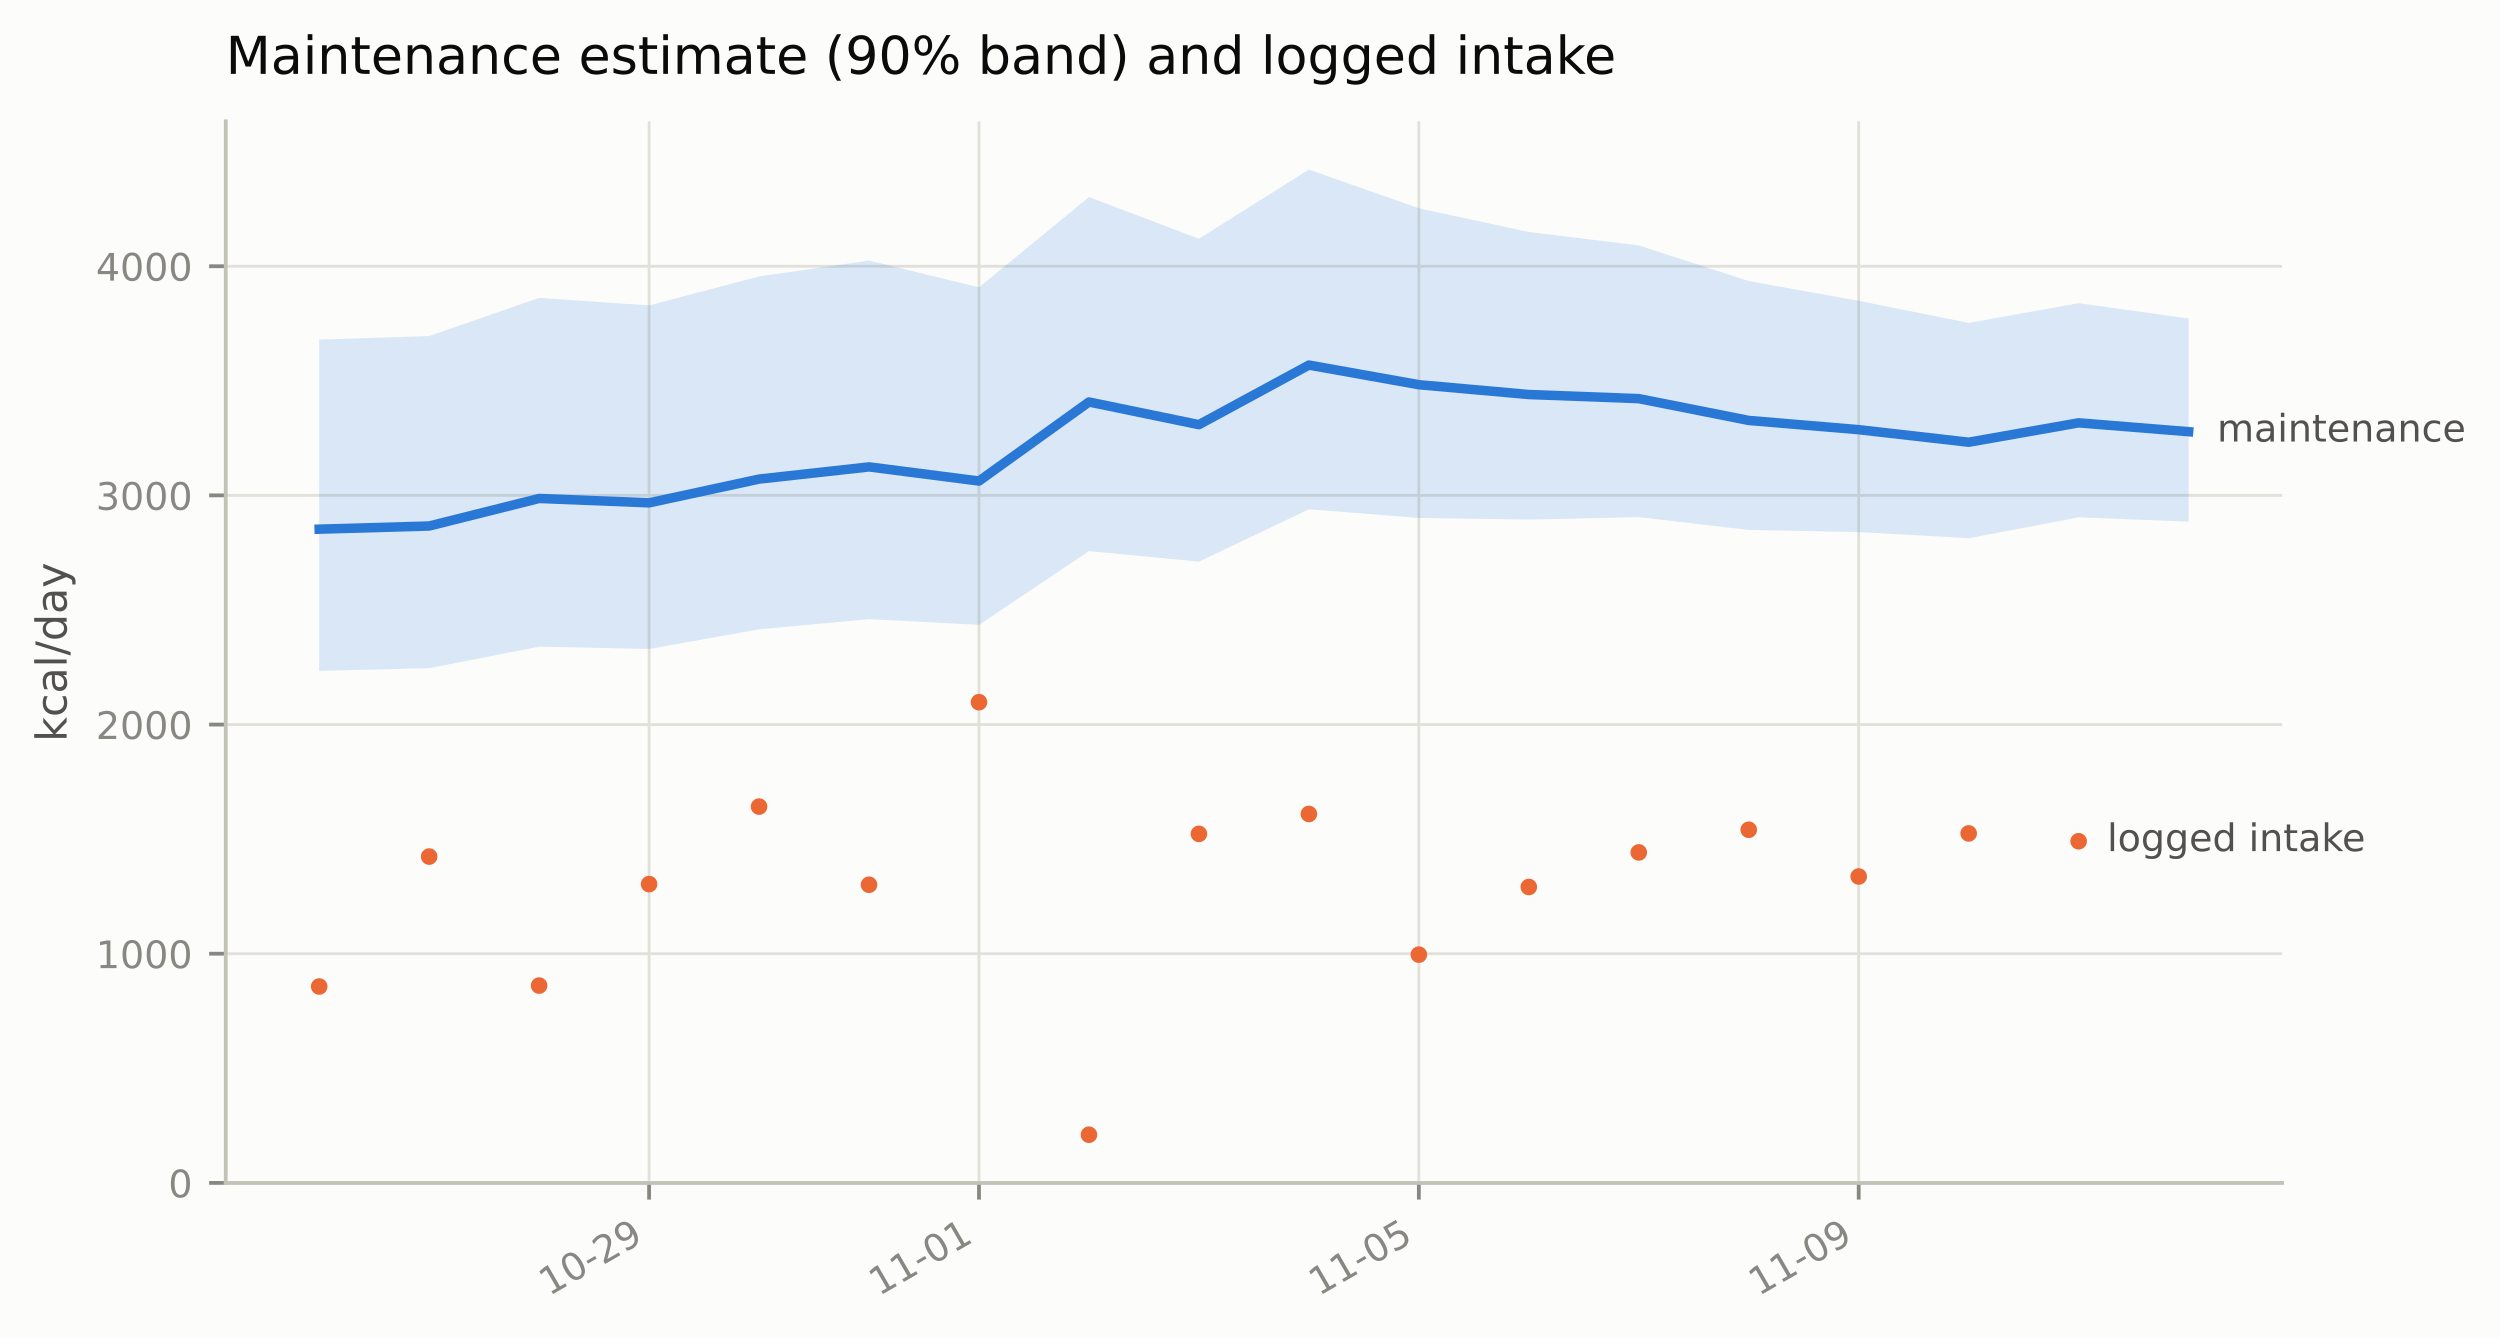
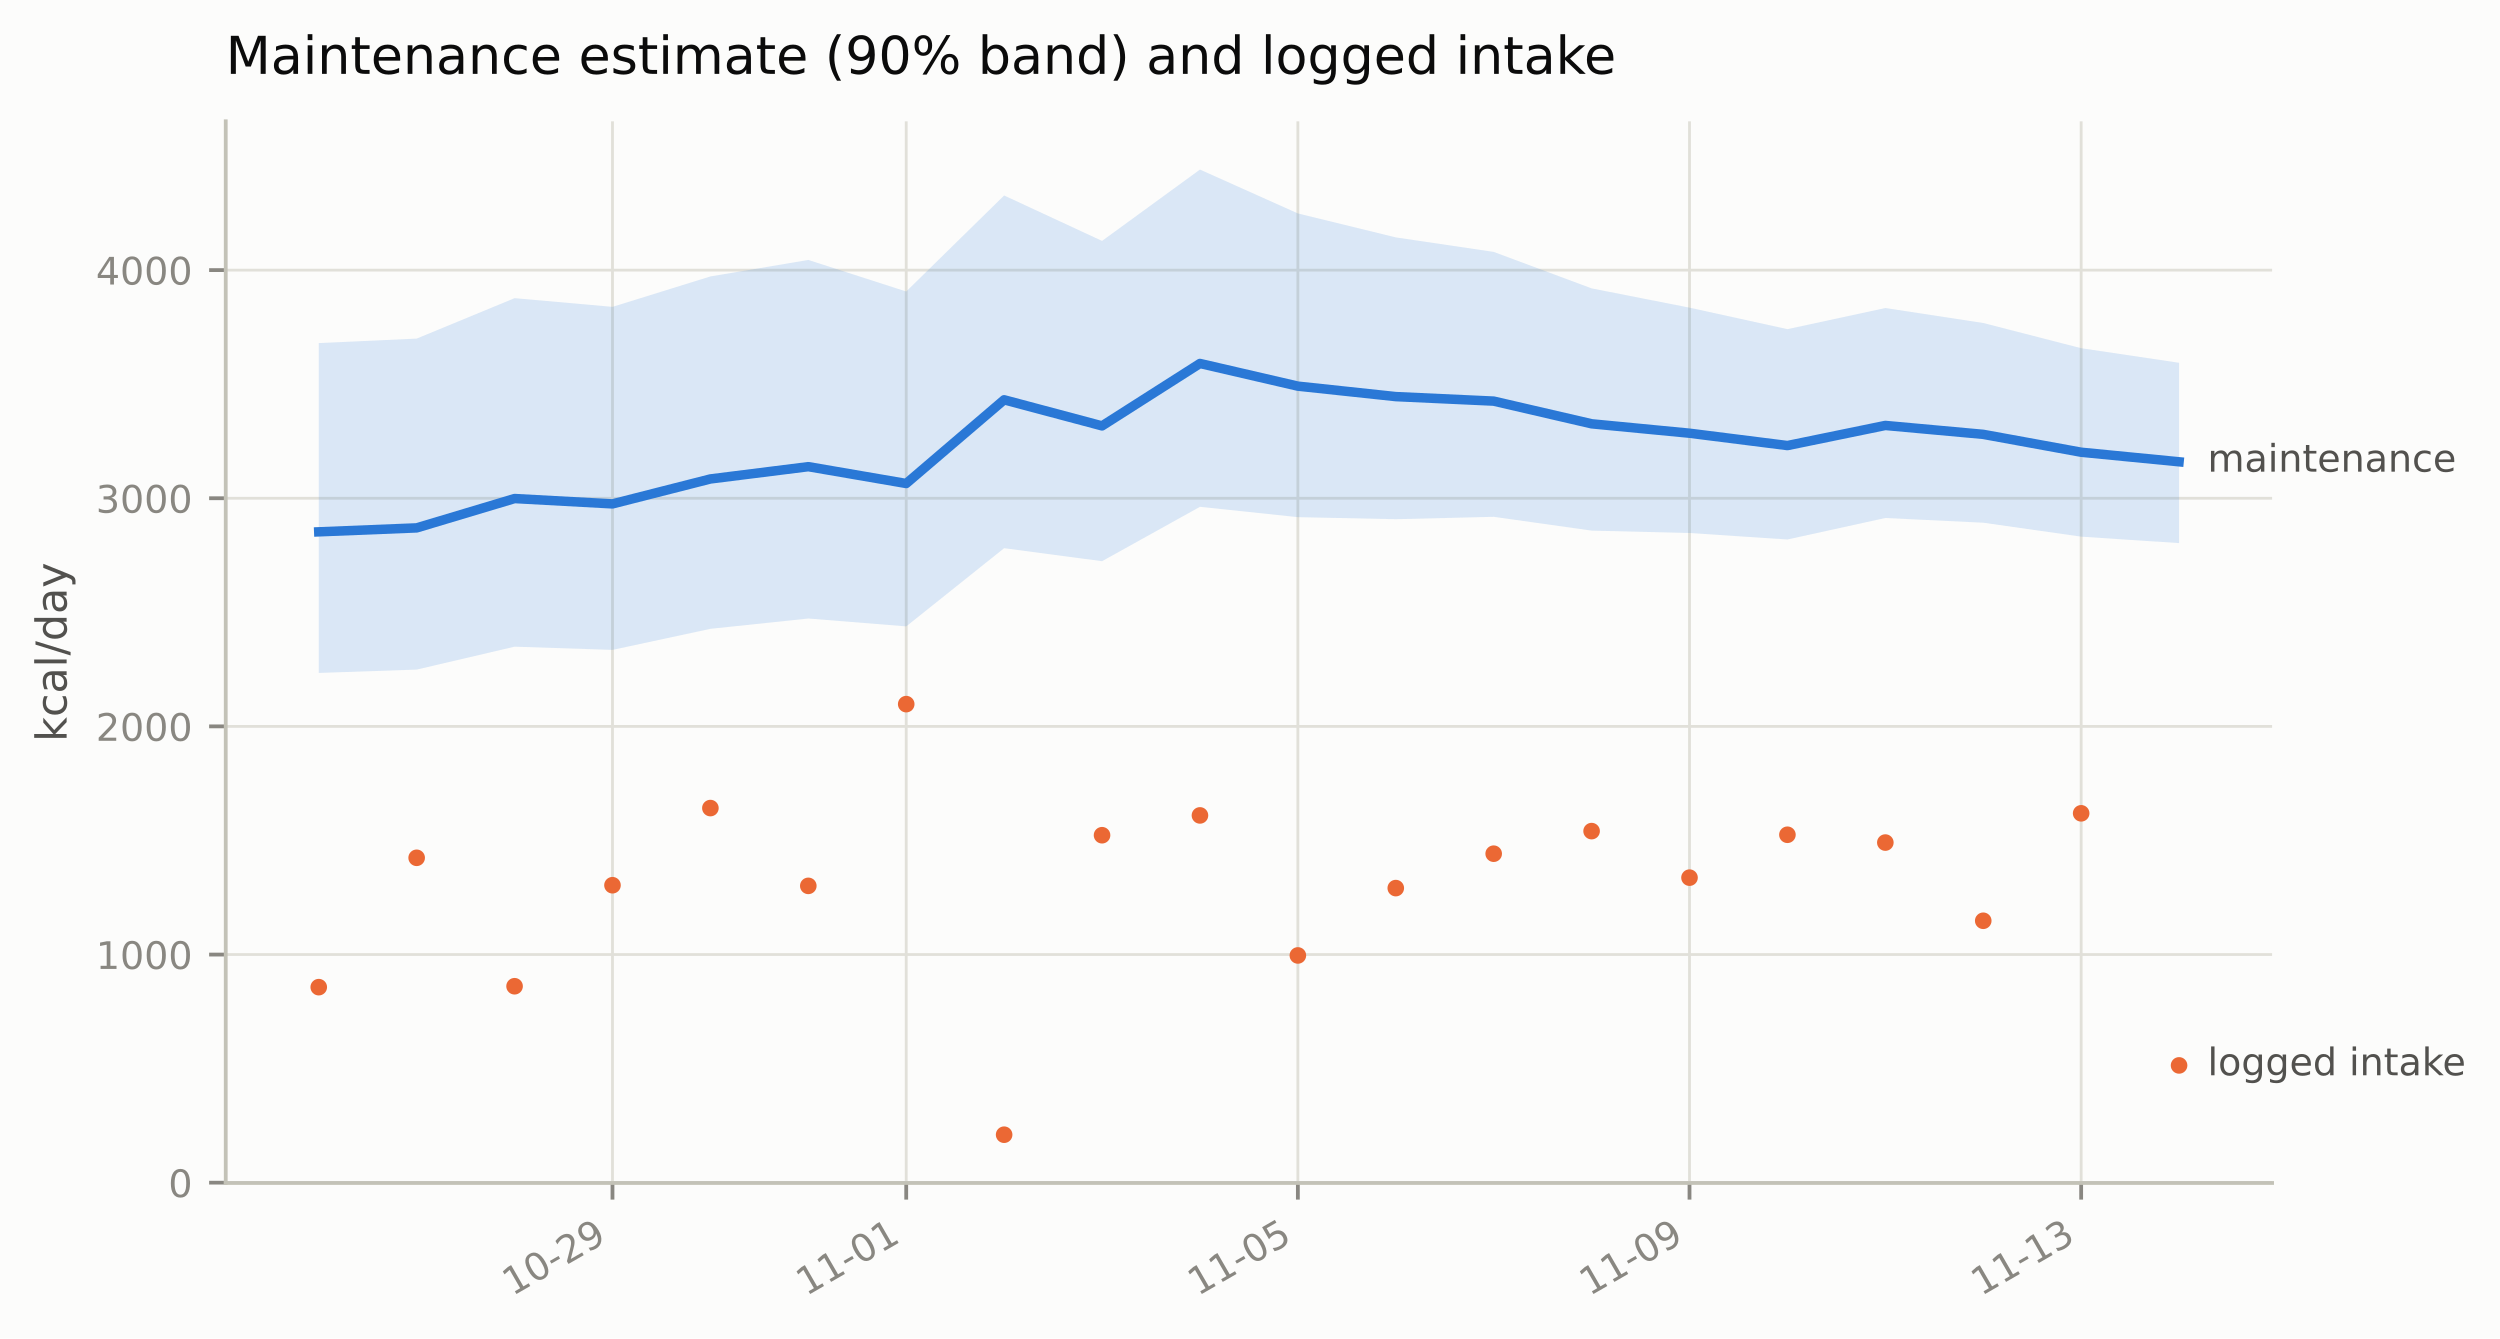
- <svg xmlns="http://www.w3.org/2000/svg" xmlns:xlink="http://www.w3.org/1999/xlink" width="526.737pt" height="282pt" viewBox="0 0 526.737 282" version="1.1">
+ <svg xmlns="http://www.w3.org/2000/svg" xmlns:xlink="http://www.w3.org/1999/xlink" width="526.741pt" height="282pt" viewBox="0 0 526.741 282" version="1.1">
  <defs>
    <style type="text/css">*{stroke-linejoin: round; stroke-linecap: butt}</style>
  </defs>
  <g id="figure_1">
    <g id="patch_1">
-       <path d="M 0 282  L 526.737 282  L 526.737 0  L 0 0  z " style="fill: #fcfcfb" />
+       <path d="M 0 282  L 526.741 282  L 526.741 0  L 0 0  z " style="fill: #fcfcfb" />
    </g>
    <g id="axes_1">
      <g id="patch_2">
-         <path d="M 47.561 249.248  L 480.821 249.248  L 480.821 25.558  L 47.561 25.558  z " style="fill: #fcfcfb" />
+         <path d="M 47.561 249.248  L 478.72 249.248  L 478.72 25.558  L 47.561 25.558  z " style="fill: #fcfcfb" />
      </g>
      <g id="matplotlib.axis_1">
        <g id="xtick_1">
          <g id="line2d_1">
-             <path d="M 136.761 249.248  L 136.761 25.558  " clip-path="url(#pb04515f4a5)" style="fill: none; stroke: #e1e0d9; stroke-width: 0.6; stroke-linecap: square" />
+             <path d="M 129.048 249.248  L 129.048 25.558  " clip-path="url(#p1361d6895e)" style="fill: none; stroke: #e1e0d9; stroke-width: 0.6; stroke-linecap: square" />
          </g>
          <g id="line2d_2">
            <defs>
-               <path id="me608b5ece2" d="M 0 0  L 0 3.5  " style="stroke: #898781; stroke-width: 0.8" />
+               <path id="m815c6c916c" d="M 0 0  L 0 3.5  " style="stroke: #898781; stroke-width: 0.8" />
            </defs>
            <g>
-               <use xlink:href="#me608b5ece2" x="136.761" y="249.248" style="fill: #898781; stroke: #898781; stroke-width: 0.8" />
+               <use xlink:href="#m815c6c916c" x="129.048" y="249.248" style="fill: #898781; stroke: #898781; stroke-width: 0.8" />
            </g>
          </g>
          <g id="text_1">
-             <g style="fill: #898781" transform="translate(115.6686 273.1351) rotate(-30) scale(0.08 -0.08)">
+             <g style="fill: #898781" transform="translate(107.9549 273.1351) rotate(-30) scale(0.08 -0.08)">
              <defs>
                <path id="DejaVuSans-14" d="M 794 531  L 1825 531  L 1825 4091  L 703 3866  L 703 4441  L 1819 4666  L 2450 4666  L 2450 531  L 3481 531  L 3481 0  L 794 0  L 794 531  z " transform="scale(0.015625)" />
                <path id="DejaVuSans-13" d="M 2034 4250  Q 1547 4250 1301 3770  Q 1056 3291 1056 2328  Q 1056 1369 1301 889  Q 1547 409 2034 409  Q 2525 409 2770 889  Q 3016 1369 3016 2328  Q 3016 3291 2770 3770  Q 2525 4250 2034 4250  z M 2034 4750  Q 2819 4750 3233 4129  Q 3647 3509 3647 2328  Q 3647 1150 3233 529  Q 2819 -91 2034 -91  Q 1250 -91 836 529  Q 422 1150 422 2328  Q 422 3509 836 4129  Q 1250 4750 2034 4750  z " transform="scale(0.015625)" />
                <path id="DejaVuSans-10" d="M 313 2009  L 1997 2009  L 1997 1497  L 313 1497  L 313 2009  z " transform="scale(0.015625)" />
                <path id="DejaVuSans-15" d="M 1228 531  L 3431 531  L 3431 0  L 469 0  L 469 531  Q 828 903 1448 1529  Q 2069 2156 2228 2338  Q 2531 2678 2651 2914  Q 2772 3150 2772 3378  Q 2772 3750 2511 3984  Q 2250 4219 1831 4219  Q 1534 4219 1204 4116  Q 875 4013 500 3803  L 500 4441  Q 881 4594 1212 4672  Q 1544 4750 1819 4750  Q 2544 4750 2975 4387  Q 3406 4025 3406 3419  Q 3406 3131 3298 2873  Q 3191 2616 2906 2266  Q 2828 2175 2409 1742  Q 1991 1309 1228 531  z " transform="scale(0.015625)" />
                <path id="DejaVuSans-1c" d="M 703 97  L 703 672  Q 941 559 1184 500  Q 1428 441 1663 441  Q 2288 441 2617 861  Q 2947 1281 2994 2138  Q 2813 1869 2534 1725  Q 2256 1581 1919 1581  Q 1219 1581 811 2004  Q 403 2428 403 3163  Q 403 3881 828 4315  Q 1253 4750 1959 4750  Q 2769 4750 3195 4129  Q 3622 3509 3622 2328  Q 3622 1225 3098 567  Q 2575 -91 1691 -91  Q 1453 -91 1209 -44  Q 966 3 703 97  z M 1959 2075  Q 2384 2075 2632 2365  Q 2881 2656 2881 3163  Q 2881 3666 2632 3958  Q 2384 4250 1959 4250  Q 1534 4250 1286 3958  Q 1038 3666 1038 3163  Q 1038 2656 1286 2365  Q 1534 2075 1959 2075  z " transform="scale(0.015625)" />
              </defs>
              <use xlink:href="#DejaVuSans-14" />
              <use xlink:href="#DejaVuSans-13" transform="translate(63.625 0)" />
              <use xlink:href="#DejaVuSans-10" transform="translate(127.25 0)" />
              <use xlink:href="#DejaVuSans-15" transform="translate(163.3281 0)" />
              <use xlink:href="#DejaVuSans-1c" transform="translate(226.9531 0)" />
            </g>
          </g>
        </g>
        <g id="xtick_2">
          <g id="line2d_3">
-             <path d="M 206.268 249.248  L 206.268 25.558  " clip-path="url(#pb04515f4a5)" style="fill: none; stroke: #e1e0d9; stroke-width: 0.6; stroke-linecap: square" />
+             <path d="M 190.936 249.248  L 190.936 25.558  " clip-path="url(#p1361d6895e)" style="fill: none; stroke: #e1e0d9; stroke-width: 0.6; stroke-linecap: square" />
          </g>
          <g id="line2d_4">
            <g>
-               <use xlink:href="#me608b5ece2" x="206.268" y="249.248" style="fill: #898781; stroke: #898781; stroke-width: 0.8" />
+               <use xlink:href="#m815c6c916c" x="190.936" y="249.248" style="fill: #898781; stroke: #898781; stroke-width: 0.8" />
            </g>
          </g>
          <g id="text_2">
-             <g style="fill: #898781" transform="translate(185.1755 273.1351) rotate(-30) scale(0.08 -0.08)">
+             <g style="fill: #898781" transform="translate(169.8437 273.1351) rotate(-30) scale(0.08 -0.08)">
              <use xlink:href="#DejaVuSans-14" />
              <use xlink:href="#DejaVuSans-14" transform="translate(63.625 0)" />
              <use xlink:href="#DejaVuSans-10" transform="translate(127.25 0)" />
              <use xlink:href="#DejaVuSans-13" transform="translate(163.3281 0)" />
              <use xlink:href="#DejaVuSans-14" transform="translate(226.9531 0)" />
            </g>
          </g>
        </g>
        <g id="xtick_3">
          <g id="line2d_5">
-             <path d="M 298.944 249.248  L 298.944 25.558  " clip-path="url(#pb04515f4a5)" style="fill: none; stroke: #e1e0d9; stroke-width: 0.6; stroke-linecap: square" />
+             <path d="M 273.455 249.248  L 273.455 25.558  " clip-path="url(#p1361d6895e)" style="fill: none; stroke: #e1e0d9; stroke-width: 0.6; stroke-linecap: square" />
          </g>
          <g id="line2d_6">
            <g>
-               <use xlink:href="#me608b5ece2" x="298.944" y="249.248" style="fill: #898781; stroke: #898781; stroke-width: 0.8" />
+               <use xlink:href="#m815c6c916c" x="273.455" y="249.248" style="fill: #898781; stroke: #898781; stroke-width: 0.8" />
            </g>
          </g>
          <g id="text_3">
-             <g style="fill: #898781" transform="translate(277.8515 273.1351) rotate(-30) scale(0.08 -0.08)">
+             <g style="fill: #898781" transform="translate(252.3622 273.1351) rotate(-30) scale(0.08 -0.08)">
              <defs>
                <path id="DejaVuSans-18" d="M 691 4666  L 3169 4666  L 3169 4134  L 1269 4134  L 1269 2991  Q 1406 3038 1543 3061  Q 1681 3084 1819 3084  Q 2600 3084 3056 2656  Q 3513 2228 3513 1497  Q 3513 744 3044 326  Q 2575 -91 1722 -91  Q 1428 -91 1123 -41  Q 819 9 494 109  L 494 744  Q 775 591 1075 516  Q 1375 441 1709 441  Q 2250 441 2565 725  Q 2881 1009 2881 1497  Q 2881 1984 2565 2268  Q 2250 2553 1709 2553  Q 1456 2553 1204 2497  Q 953 2441 691 2322  L 691 4666  z " transform="scale(0.015625)" />
              </defs>
              <use xlink:href="#DejaVuSans-14" />
              <use xlink:href="#DejaVuSans-14" transform="translate(63.625 0)" />
              <use xlink:href="#DejaVuSans-10" transform="translate(127.25 0)" />
              <use xlink:href="#DejaVuSans-13" transform="translate(163.3281 0)" />
              <use xlink:href="#DejaVuSans-18" transform="translate(226.9531 0)" />
            </g>
          </g>
        </g>
        <g id="xtick_4">
          <g id="line2d_7">
-             <path d="M 391.62 249.248  L 391.62 25.558  " clip-path="url(#pb04515f4a5)" style="fill: none; stroke: #e1e0d9; stroke-width: 0.6; stroke-linecap: square" />
+             <path d="M 355.973 249.248  L 355.973 25.558  " clip-path="url(#p1361d6895e)" style="fill: none; stroke: #e1e0d9; stroke-width: 0.6; stroke-linecap: square" />
          </g>
          <g id="line2d_8">
            <g>
-               <use xlink:href="#me608b5ece2" x="391.62" y="249.248" style="fill: #898781; stroke: #898781; stroke-width: 0.8" />
+               <use xlink:href="#m815c6c916c" x="355.973" y="249.248" style="fill: #898781; stroke: #898781; stroke-width: 0.8" />
            </g>
          </g>
          <g id="text_4">
-             <g style="fill: #898781" transform="translate(370.5275 273.1351) rotate(-30) scale(0.08 -0.08)">
+             <g style="fill: #898781" transform="translate(334.8806 273.1351) rotate(-30) scale(0.08 -0.08)">
              <use xlink:href="#DejaVuSans-14" />
              <use xlink:href="#DejaVuSans-14" transform="translate(63.625 0)" />
              <use xlink:href="#DejaVuSans-10" transform="translate(127.25 0)" />
              <use xlink:href="#DejaVuSans-13" transform="translate(163.3281 0)" />
              <use xlink:href="#DejaVuSans-1c" transform="translate(226.9531 0)" />
            </g>
          </g>
        </g>
-       </g>
-       <g id="matplotlib.axis_2">
-         <g id="ytick_1">
+         <g id="xtick_5">
          <g id="line2d_9">
-             <path d="M 47.561 249.23  L 480.821 249.23  " clip-path="url(#pb04515f4a5)" style="fill: none; stroke: #e1e0d9; stroke-width: 0.6; stroke-linecap: square" />
+             <path d="M 438.492 249.248  L 438.492 25.558  " clip-path="url(#p1361d6895e)" style="fill: none; stroke: #e1e0d9; stroke-width: 0.6; stroke-linecap: square" />
          </g>
          <g id="line2d_10">
-             <defs>
-               <path id="m6a3298e2b9" d="M 0 0  L -3.5 0  " style="stroke: #898781; stroke-width: 0.8" />
-             </defs>
-             <g>
-               <use xlink:href="#m6a3298e2b9" x="47.561" y="249.23" style="fill: #898781; stroke: #898781; stroke-width: 0.8" />
+             <g>
+               <use xlink:href="#m815c6c916c" x="438.492" y="249.248" style="fill: #898781; stroke: #898781; stroke-width: 0.8" />
            </g>
          </g>
          <g id="text_5">
-             <g style="fill: #898781" transform="translate(35.4707 252.2689) scale(0.08 -0.08)">
-               <use xlink:href="#DejaVuSans-13" />
-             </g>
-           </g>
-         </g>
-         <g id="ytick_2">
-           <g id="line2d_11">
-             <path d="M 47.561 200.945  L 480.821 200.945  " clip-path="url(#pb04515f4a5)" style="fill: none; stroke: #e1e0d9; stroke-width: 0.6; stroke-linecap: square" />
-           </g>
-           <g id="line2d_12">
-             <g>
-               <use xlink:href="#m6a3298e2b9" x="47.561" y="200.945" style="fill: #898781; stroke: #898781; stroke-width: 0.8" />
-             </g>
-           </g>
-           <g id="text_6">
-             <g style="fill: #898781" transform="translate(20.2007 203.9844) scale(0.08 -0.08)">
-               <use xlink:href="#DejaVuSans-14" />
-               <use xlink:href="#DejaVuSans-13" transform="translate(63.625 0)" />
-               <use xlink:href="#DejaVuSans-13" transform="translate(127.25 0)" />
-               <use xlink:href="#DejaVuSans-13" transform="translate(190.875 0)" />
-             </g>
-           </g>
-         </g>
-         <g id="ytick_3">
-           <g id="line2d_13">
-             <path d="M 47.561 152.661  L 480.821 152.661  " clip-path="url(#pb04515f4a5)" style="fill: none; stroke: #e1e0d9; stroke-width: 0.6; stroke-linecap: square" />
-           </g>
-           <g id="line2d_14">
-             <g>
-               <use xlink:href="#m6a3298e2b9" x="47.561" y="152.661" style="fill: #898781; stroke: #898781; stroke-width: 0.8" />
-             </g>
-           </g>
-           <g id="text_7">
-             <g style="fill: #898781" transform="translate(20.2007 155.6998) scale(0.08 -0.08)">
-               <use xlink:href="#DejaVuSans-15" />
-               <use xlink:href="#DejaVuSans-13" transform="translate(63.625 0)" />
-               <use xlink:href="#DejaVuSans-13" transform="translate(127.25 0)" />
-               <use xlink:href="#DejaVuSans-13" transform="translate(190.875 0)" />
-             </g>
-           </g>
-         </g>
-         <g id="ytick_4">
-           <g id="line2d_15">
-             <path d="M 47.561 104.376  L 480.821 104.376  " clip-path="url(#pb04515f4a5)" style="fill: none; stroke: #e1e0d9; stroke-width: 0.6; stroke-linecap: square" />
-           </g>
-           <g id="line2d_16">
-             <g>
-               <use xlink:href="#m6a3298e2b9" x="47.561" y="104.376" style="fill: #898781; stroke: #898781; stroke-width: 0.8" />
-             </g>
-           </g>
-           <g id="text_8">
-             <g style="fill: #898781" transform="translate(20.2007 107.4153) scale(0.08 -0.08)">
+             <g style="fill: #898781" transform="translate(417.399 273.1351) rotate(-30) scale(0.08 -0.08)">
              <defs>
                <path id="DejaVuSans-16" d="M 2597 2516  Q 3050 2419 3304 2112  Q 3559 1806 3559 1356  Q 3559 666 3084 287  Q 2609 -91 1734 -91  Q 1441 -91 1130 -33  Q 819 25 488 141  L 488 750  Q 750 597 1062 519  Q 1375 441 1716 441  Q 2309 441 2620 675  Q 2931 909 2931 1356  Q 2931 1769 2642 2001  Q 2353 2234 1838 2234  L 1294 2234  L 1294 2753  L 1863 2753  Q 2328 2753 2575 2939  Q 2822 3125 2822 3475  Q 2822 3834 2567 4026  Q 2313 4219 1838 4219  Q 1578 4219 1281 4162  Q 984 4106 628 3988  L 628 4550  Q 988 4650 1302 4700  Q 1616 4750 1894 4750  Q 2613 4750 3031 4423  Q 3450 4097 3450 3541  Q 3450 3153 3228 2886  Q 3006 2619 2597 2516  z " transform="scale(0.015625)" />
              </defs>
-               <use xlink:href="#DejaVuSans-16" />
+               <use xlink:href="#DejaVuSans-14" />
+               <use xlink:href="#DejaVuSans-14" transform="translate(63.625 0)" />
+               <use xlink:href="#DejaVuSans-10" transform="translate(127.25 0)" />
+               <use xlink:href="#DejaVuSans-14" transform="translate(163.3281 0)" />
+               <use xlink:href="#DejaVuSans-16" transform="translate(226.9531 0)" />
+             </g>
+           </g>
+         </g>
+       </g>
+       <g id="matplotlib.axis_2">
+         <g id="ytick_1">
+           <g id="line2d_11">
+             <path d="M 47.561 249.184  L 478.72 249.184  " clip-path="url(#p1361d6895e)" style="fill: none; stroke: #e1e0d9; stroke-width: 0.6; stroke-linecap: square" />
+           </g>
+           <g id="line2d_12">
+             <defs>
+               <path id="m76ac7a29c8" d="M 0 0  L -3.5 0  " style="stroke: #898781; stroke-width: 0.8" />
+             </defs>
+             <g>
+               <use xlink:href="#m76ac7a29c8" x="47.561" y="249.184" style="fill: #898781; stroke: #898781; stroke-width: 0.8" />
+             </g>
+           </g>
+           <g id="text_6">
+             <g style="fill: #898781" transform="translate(35.4707 252.2233) scale(0.08 -0.08)">
+               <use xlink:href="#DejaVuSans-13" />
+             </g>
+           </g>
+         </g>
+         <g id="ytick_2">
+           <g id="line2d_13">
+             <path d="M 47.561 201.117  L 478.72 201.117  " clip-path="url(#p1361d6895e)" style="fill: none; stroke: #e1e0d9; stroke-width: 0.6; stroke-linecap: square" />
+           </g>
+           <g id="line2d_14">
+             <g>
+               <use xlink:href="#m76ac7a29c8" x="47.561" y="201.117" style="fill: #898781; stroke: #898781; stroke-width: 0.8" />
+             </g>
+           </g>
+           <g id="text_7">
+             <g style="fill: #898781" transform="translate(20.2007 204.1559) scale(0.08 -0.08)">
+               <use xlink:href="#DejaVuSans-14" />
              <use xlink:href="#DejaVuSans-13" transform="translate(63.625 0)" />
              <use xlink:href="#DejaVuSans-13" transform="translate(127.25 0)" />
              <use xlink:href="#DejaVuSans-13" transform="translate(190.875 0)" />
            </g>
          </g>
        </g>
+         <g id="ytick_3">
+           <g id="line2d_15">
+             <path d="M 47.561 153.049  L 478.72 153.049  " clip-path="url(#p1361d6895e)" style="fill: none; stroke: #e1e0d9; stroke-width: 0.6; stroke-linecap: square" />
+           </g>
+           <g id="line2d_16">
+             <g>
+               <use xlink:href="#m76ac7a29c8" x="47.561" y="153.049" style="fill: #898781; stroke: #898781; stroke-width: 0.8" />
+             </g>
+           </g>
+           <g id="text_8">
+             <g style="fill: #898781" transform="translate(20.2007 156.0885) scale(0.08 -0.08)">
+               <use xlink:href="#DejaVuSans-15" />
+               <use xlink:href="#DejaVuSans-13" transform="translate(63.625 0)" />
+               <use xlink:href="#DejaVuSans-13" transform="translate(127.25 0)" />
+               <use xlink:href="#DejaVuSans-13" transform="translate(190.875 0)" />
+             </g>
+           </g>
+         </g>
+         <g id="ytick_4">
+           <g id="line2d_17">
+             <path d="M 47.561 104.982  L 478.72 104.982  " clip-path="url(#p1361d6895e)" style="fill: none; stroke: #e1e0d9; stroke-width: 0.6; stroke-linecap: square" />
+           </g>
+           <g id="line2d_18">
+             <g>
+               <use xlink:href="#m76ac7a29c8" x="47.561" y="104.982" style="fill: #898781; stroke: #898781; stroke-width: 0.8" />
+             </g>
+           </g>
+           <g id="text_9">
+             <g style="fill: #898781" transform="translate(20.2007 108.0211) scale(0.08 -0.08)">
+               <use xlink:href="#DejaVuSans-16" />
+               <use xlink:href="#DejaVuSans-13" transform="translate(63.625 0)" />
+               <use xlink:href="#DejaVuSans-13" transform="translate(127.25 0)" />
+               <use xlink:href="#DejaVuSans-13" transform="translate(190.875 0)" />
+             </g>
+           </g>
+         </g>
        <g id="ytick_5">
-           <g id="line2d_17">
-             <path d="M 47.561 56.092  L 480.821 56.092  " clip-path="url(#pb04515f4a5)" style="fill: none; stroke: #e1e0d9; stroke-width: 0.6; stroke-linecap: square" />
-           </g>
-           <g id="line2d_18">
-             <g>
-               <use xlink:href="#m6a3298e2b9" x="47.561" y="56.092" style="fill: #898781; stroke: #898781; stroke-width: 0.8" />
-             </g>
-           </g>
-           <g id="text_9">
-             <g style="fill: #898781" transform="translate(20.2007 59.13069) scale(0.08 -0.08)">
+           <g id="line2d_19">
+             <path d="M 47.561 56.915  L 478.72 56.915  " clip-path="url(#p1361d6895e)" style="fill: none; stroke: #e1e0d9; stroke-width: 0.6; stroke-linecap: square" />
+           </g>
+           <g id="line2d_20">
+             <g>
+               <use xlink:href="#m76ac7a29c8" x="47.561" y="56.915" style="fill: #898781; stroke: #898781; stroke-width: 0.8" />
+             </g>
+           </g>
+           <g id="text_10">
+             <g style="fill: #898781" transform="translate(20.2007 59.9537) scale(0.08 -0.08)">
              <defs>
                <path id="DejaVuSans-17" d="M 2419 4116  L 825 1625  L 2419 1625  L 2419 4116  z M 2253 4666  L 3047 4666  L 3047 1625  L 3713 1625  L 3713 1100  L 3047 1100  L 3047 0  L 2419 0  L 2419 1100  L 313 1100  L 313 1709  L 2253 4666  z " transform="scale(0.015625)" />
              </defs>
              <use xlink:href="#DejaVuSans-17" />
              <use xlink:href="#DejaVuSans-13" transform="translate(63.625 0)" />
              <use xlink:href="#DejaVuSans-13" transform="translate(127.25 0)" />
              <use xlink:href="#DejaVuSans-13" transform="translate(190.875 0)" />
            </g>
          </g>
        </g>
-         <g id="text_10">
+         <g id="text_11">
          <g style="fill: #52514e" transform="translate(14.03859 156.285) rotate(-90) scale(0.09 -0.09)">
            <defs>
              <path id="DejaVuSans-4e" d="M 581 4863  L 1159 4863  L 1159 1991  L 2875 3500  L 3609 3500  L 1753 1863  L 3688 0  L 2938 0  L 1159 1709  L 1159 0  L 581 0  L 581 4863  z " transform="scale(0.015625)" />
              <path id="DejaVuSans-46" d="M 3122 3366  L 3122 2828  Q 2878 2963 2633 3030  Q 2388 3097 2138 3097  Q 1578 3097 1268 2742  Q 959 2388 959 1747  Q 959 1106 1268 751  Q 1578 397 2138 397  Q 2388 397 2633 464  Q 2878 531 3122 666  L 3122 134  Q 2881 22 2623 -34  Q 2366 -91 2075 -91  Q 1284 -91 818 406  Q 353 903 353 1747  Q 353 2603 823 3093  Q 1294 3584 2113 3584  Q 2378 3584 2631 3529  Q 2884 3475 3122 3366  z " transform="scale(0.015625)" />
              <path id="DejaVuSans-44" d="M 2194 1759  Q 1497 1759 1228 1600  Q 959 1441 959 1056  Q 959 750 1161 570  Q 1363 391 1709 391  Q 2188 391 2477 730  Q 2766 1069 2766 1631  L 2766 1759  L 2194 1759  z M 3341 1997  L 3341 0  L 2766 0  L 2766 531  Q 2569 213 2275 61  Q 1981 -91 1556 -91  Q 1019 -91 701 211  Q 384 513 384 1019  Q 384 1609 779 1909  Q 1175 2209 1959 2209  L 2766 2209  L 2766 2266  Q 2766 2663 2505 2880  Q 2244 3097 1772 3097  Q 1472 3097 1187 3025  Q 903 2953 641 2809  L 641 3341  Q 956 3463 1253 3523  Q 1550 3584 1831 3584  Q 2591 3584 2966 3190  Q 3341 2797 3341 1997  z " transform="scale(0.015625)" />
              <path id="DejaVuSans-4f" d="M 603 4863  L 1178 4863  L 1178 0  L 603 0  L 603 4863  z " transform="scale(0.015625)" />
              <path id="DejaVuSans-12" d="M 1625 4666  L 2156 4666  L 531 -594  L 0 -594  L 1625 4666  z " transform="scale(0.015625)" />
              <path id="DejaVuSans-47" d="M 2906 2969  L 2906 4863  L 3481 4863  L 3481 0  L 2906 0  L 2906 525  Q 2725 213 2448 61  Q 2172 -91 1784 -91  Q 1150 -91 751 415  Q 353 922 353 1747  Q 353 2572 751 3078  Q 1150 3584 1784 3584  Q 2172 3584 2448 3432  Q 2725 3281 2906 2969  z M 947 1747  Q 947 1113 1208 752  Q 1469 391 1925 391  Q 2381 391 2643 752  Q 2906 1113 2906 1747  Q 2906 2381 2643 2742  Q 2381 3103 1925 3103  Q 1469 3103 1208 2742  Q 947 2381 947 1747  z " transform="scale(0.015625)" />
              <path id="DejaVuSans-5c" d="M 2059 -325  Q 1816 -950 1584 -1140  Q 1353 -1331 966 -1331  L 506 -1331  L 506 -850  L 844 -850  Q 1081 -850 1212 -737  Q 1344 -625 1503 -206  L 1606 56  L 191 3500  L 800 3500  L 1894 763  L 2988 3500  L 3597 3500  L 2059 -325  z " transform="scale(0.015625)" />
            </defs>
            <use xlink:href="#DejaVuSans-4e" />
            <use xlink:href="#DejaVuSans-46" transform="translate(57.90625 0)" />
            <use xlink:href="#DejaVuSans-44" transform="translate(112.8906 0)" />
            <use xlink:href="#DejaVuSans-4f" transform="translate(174.1719 0)" />
            <use xlink:href="#DejaVuSans-12" transform="translate(201.9531 0)" />
            <use xlink:href="#DejaVuSans-47" transform="translate(235.6406 0)" />
            <use xlink:href="#DejaVuSans-44" transform="translate(299.125 0)" />
            <use xlink:href="#DejaVuSans-5c" transform="translate(360.4062 0)" />
          </g>
        </g>
      </g>
      <g id="FillBetweenPolyCollection_1">
        <defs>
-           <path id="m0349e5ba53" d="M 67.254 -210.458  L 67.254 -140.644  L 90.423 -141.226  L 113.592 -145.753  L 136.761 -145.268  L 159.93 -149.408  L 183.099 -151.55  L 206.268 -150.346  L 229.437 -165.891  L 252.606 -163.662  L 275.775 -174.698  L 298.944 -172.868  L 322.113 -172.529  L 345.282 -173.049  L 368.451 -170.33  L 391.62 -169.903  L 414.789 -168.598  L 437.958 -173.005  L 461.127 -172.089  L 461.127 -214.893  L 461.127 -214.893  L 437.958 -218.12  L 414.789 -213.962  L 391.62 -218.616  L 368.451 -222.775  L 345.282 -230.289  L 322.113 -233.122  L 298.944 -238.11  L 275.775 -246.274  L 252.606 -231.693  L 229.437 -240.475  L 206.268 -221.446  L 183.099 -227.106  L 159.93 -223.762  L 136.761 -217.644  L 113.592 -219.238  L 90.423 -211.195  L 67.254 -210.458  z " />
+           <path id="m77a0c3249a" d="M 67.159 -209.718  L 67.159 -140.214  L 87.788 -140.92  L 108.418 -145.746  L 129.048 -145.069  L 149.677 -149.507  L 170.307 -151.682  L 190.936 -150.021  L 211.566 -166.5  L 232.196 -163.757  L 252.825 -175.216  L 273.455 -173.036  L 294.085 -172.606  L 314.714 -173.109  L 335.344 -170.202  L 355.973 -169.693  L 376.603 -168.332  L 397.233 -172.859  L 417.862 -171.865  L 438.492 -168.927  L 459.121 -167.566  L 459.121 -205.565  L 459.121 -205.565  L 438.492 -208.636  L 417.862 -213.945  L 397.233 -217.101  L 376.603 -212.65  L 355.973 -217.178  L 335.344 -221.24  L 314.714 -228.926  L 294.085 -231.982  L 273.455 -237.03  L 252.825 -246.274  L 232.196 -231.241  L 211.566 -240.813  L 190.936 -220.581  L 170.307 -227.231  L 149.677 -223.756  L 129.048 -217.346  L 108.418 -219.178  L 87.788 -210.66  L 67.159 -209.718  z " />
        </defs>
-         <g clip-path="url(#pb04515f4a5)">
-           <use xlink:href="#m0349e5ba53" x="0" y="282" style="fill: #2a78d6; fill-opacity: 0.16" />
-         </g>
-       </g>
-       <g id="line2d_19">
+         <g clip-path="url(#p1361d6895e)">
+           <use xlink:href="#m77a0c3249a" x="0" y="282" style="fill: #2a78d6; fill-opacity: 0.16" />
+         </g>
+       </g>
+       <g id="line2d_21">
        <defs>
-           <path id="me4a3cf9763" d="M 0 1.75  C 0.464 1.75 0.909 1.566 1.237 1.237  C 1.566 0.909 1.75 0.464 1.75 0  C 1.75 -0.464 1.566 -0.909 1.237 -1.237  C 0.909 -1.566 0.464 -1.75 0 -1.75  C -0.464 -1.75 -0.909 -1.566 -1.237 -1.237  C -1.566 -0.909 -1.75 -0.464 -1.75 0  C -1.75 0.464 -1.566 0.909 -1.237 1.237  C -0.909 1.566 -0.464 1.75 0 1.75  z " />
+           <path id="m28cd030c19" d="M 0 1.75  C 0.464 1.75 0.909 1.566 1.237 1.237  C 1.566 0.909 1.75 0.464 1.75 0  C 1.75 -0.464 1.566 -0.909 1.237 -1.237  C 0.909 -1.566 0.464 -1.75 0 -1.75  C -0.464 -1.75 -0.909 -1.566 -1.237 -1.237  C -1.566 -0.909 -1.75 -0.464 -1.75 0  C -1.75 0.464 -1.566 0.909 -1.237 1.237  C -0.909 1.566 -0.464 1.75 0 1.75  z " />
        </defs>
-         <g clip-path="url(#pb04515f4a5)">
-           <use xlink:href="#me4a3cf9763" x="67.254" y="207.85" style="fill: #eb6834" />
-           <use xlink:href="#me4a3cf9763" x="90.423" y="180.473" style="fill: #eb6834" />
-           <use xlink:href="#me4a3cf9763" x="113.592" y="207.657" style="fill: #eb6834" />
-           <use xlink:href="#me4a3cf9763" x="136.761" y="186.276" style="fill: #eb6834" />
-           <use xlink:href="#me4a3cf9763" x="159.93" y="169.947" style="fill: #eb6834" />
-           <use xlink:href="#me4a3cf9763" x="183.099" y="186.412" style="fill: #eb6834" />
-           <use xlink:href="#me4a3cf9763" x="206.268" y="147.948" style="fill: #eb6834" />
-           <use xlink:href="#me4a3cf9763" x="229.437" y="239.08" style="fill: #eb6834" />
-           <use xlink:href="#me4a3cf9763" x="252.606" y="175.692" style="fill: #eb6834" />
-           <use xlink:href="#me4a3cf9763" x="275.775" y="171.501" style="fill: #eb6834" />
-           <use xlink:href="#me4a3cf9763" x="298.944" y="201.138" style="fill: #eb6834" />
-           <use xlink:href="#me4a3cf9763" x="322.113" y="186.885" style="fill: #eb6834" />
-           <use xlink:href="#me4a3cf9763" x="345.282" y="179.604" style="fill: #eb6834" />
-           <use xlink:href="#me4a3cf9763" x="368.451" y="174.823" style="fill: #eb6834" />
-           <use xlink:href="#me4a3cf9763" x="391.62" y="184.673" style="fill: #eb6834" />
-           <use xlink:href="#me4a3cf9763" x="414.789" y="175.596" style="fill: #eb6834" />
-           <use xlink:href="#me4a3cf9763" x="437.958" y="177.247" style="fill: #eb6834" />
+         <g clip-path="url(#p1361d6895e)">
+           <use xlink:href="#m28cd030c19" x="67.159" y="207.99" style="fill: #eb6834" />
+           <use xlink:href="#m28cd030c19" x="87.788" y="180.736" style="fill: #eb6834" />
+           <use xlink:href="#m28cd030c19" x="108.418" y="207.798" style="fill: #eb6834" />
+           <use xlink:href="#m28cd030c19" x="129.048" y="186.514" style="fill: #eb6834" />
+           <use xlink:href="#m28cd030c19" x="149.677" y="170.258" style="fill: #eb6834" />
+           <use xlink:href="#m28cd030c19" x="170.307" y="186.649" style="fill: #eb6834" />
+           <use xlink:href="#m28cd030c19" x="190.936" y="148.358" style="fill: #eb6834" />
+           <use xlink:href="#m28cd030c19" x="211.566" y="239.08" style="fill: #eb6834" />
+           <use xlink:href="#m28cd030c19" x="232.196" y="175.978" style="fill: #eb6834" />
+           <use xlink:href="#m28cd030c19" x="252.825" y="171.805" style="fill: #eb6834" />
+           <use xlink:href="#m28cd030c19" x="273.455" y="201.309" style="fill: #eb6834" />
+           <use xlink:href="#m28cd030c19" x="294.085" y="187.12" style="fill: #eb6834" />
+           <use xlink:href="#m28cd030c19" x="314.714" y="179.871" style="fill: #eb6834" />
+           <use xlink:href="#m28cd030c19" x="335.344" y="175.112" style="fill: #eb6834" />
+           <use xlink:href="#m28cd030c19" x="355.973" y="184.918" style="fill: #eb6834" />
+           <use xlink:href="#m28cd030c19" x="376.603" y="175.881" style="fill: #eb6834" />
+           <use xlink:href="#m28cd030c19" x="397.233" y="177.525" style="fill: #eb6834" />
+           <use xlink:href="#m28cd030c19" x="417.862" y="194.003" style="fill: #eb6834" />
+           <use xlink:href="#m28cd030c19" x="438.492" y="171.363" style="fill: #eb6834" />
+           <use xlink:href="#m28cd030c19" x="459.121" y="224.478" style="fill: #eb6834" />
        </g>
      </g>
      <g id="patch_3">
        <path d="M 47.561 249.248  L 47.561 25.558  " style="fill: none; stroke: #c3c2b7; stroke-width: 0.8; stroke-linejoin: miter; stroke-linecap: square" />
      </g>
      <g id="patch_4">
-         <path d="M 47.561 249.248  L 480.821 249.248  " style="fill: none; stroke: #c3c2b7; stroke-width: 0.8; stroke-linejoin: miter; stroke-linecap: square" />
-       </g>
-       <g id="line2d_20">
-         <path d="M 67.254 111.494  L 90.423 110.827  L 113.592 105.023  L 136.761 105.946  L 159.93 100.942  L 183.099 98.372  L 206.268 101.352  L 229.437 84.697  L 252.606 89.474  L 275.775 76.921  L 298.944 81.058  L 322.113 83.126  L 345.282 83.991  L 368.451 88.584  L 391.62 90.531  L 414.789 93.175  L 437.958 89.089  L 461.127 90.958  " clip-path="url(#pb04515f4a5)" style="fill: none; stroke: #2a78d6; stroke-width: 2; stroke-linecap: square" />
-       </g>
-       <g id="text_11">
-         <g style="fill: #52514e" transform="translate(443.9583 179.3257) scale(0.08 -0.08)">
+         <path d="M 47.561 249.248  L 478.72 249.248  " style="fill: none; stroke: #c3c2b7; stroke-width: 0.8; stroke-linejoin: miter; stroke-linecap: square" />
+       </g>
+       <g id="line2d_22">
+         <path d="M 67.159 112.055  L 87.788 111.223  L 108.418 105.042  L 129.048 106.168  L 149.677 100.913  L 170.307 98.325  L 190.936 101.873  L 211.566 84.236  L 232.196 89.734  L 252.825 76.584  L 273.455 81.36  L 294.085 83.564  L 314.714 84.515  L 335.344 89.293  L 355.973 91.277  L 376.603 93.878  L 397.233 89.641  L 417.862 91.518  L 438.492 95.284  L 459.121 97.298  " clip-path="url(#p1361d6895e)" style="fill: none; stroke: #2a78d6; stroke-width: 2; stroke-linecap: square" />
+       </g>
+       <g id="text_12">
+         <g style="fill: #52514e" transform="translate(465.1214 226.556) scale(0.08 -0.08)">
          <defs>
            <path id="DejaVuSans-52" d="M 1959 3097  Q 1497 3097 1228 2736  Q 959 2375 959 1747  Q 959 1119 1226 758  Q 1494 397 1959 397  Q 2419 397 2687 759  Q 2956 1122 2956 1747  Q 2956 2369 2687 2733  Q 2419 3097 1959 3097  z M 1959 3584  Q 2709 3584 3137 3096  Q 3566 2609 3566 1747  Q 3566 888 3137 398  Q 2709 -91 1959 -91  Q 1206 -91 779 398  Q 353 888 353 1747  Q 353 2609 779 3096  Q 1206 3584 1959 3584  z " transform="scale(0.015625)" />
            <path id="DejaVuSans-4a" d="M 2906 1791  Q 2906 2416 2648 2759  Q 2391 3103 1925 3103  Q 1463 3103 1205 2759  Q 947 2416 947 1791  Q 947 1169 1205 825  Q 1463 481 1925 481  Q 2391 481 2648 825  Q 2906 1169 2906 1791  z M 3481 434  Q 3481 -459 3084 -895  Q 2688 -1331 1869 -1331  Q 1566 -1331 1297 -1286  Q 1028 -1241 775 -1147  L 775 -588  Q 1028 -725 1275 -790  Q 1522 -856 1778 -856  Q 2344 -856 2625 -561  Q 2906 -266 2906 331  L 2906 616  Q 2728 306 2450 153  Q 2172 0 1784 0  Q 1141 0 747 490  Q 353 981 353 1791  Q 353 2603 747 3093  Q 1141 3584 1784 3584  Q 2172 3584 2450 3431  Q 2728 3278 2906 2969  L 2906 3500  L 3481 3500  L 3481 434  z " transform="scale(0.015625)" />
            <path id="DejaVuSans-48" d="M 3597 1894  L 3597 1613  L 953 1613  Q 991 1019 1311 708  Q 1631 397 2203 397  Q 2534 397 2845 478  Q 3156 559 3463 722  L 3463 178  Q 3153 47 2828 -22  Q 2503 -91 2169 -91  Q 1331 -91 842 396  Q 353 884 353 1716  Q 353 2575 817 3079  Q 1281 3584 2069 3584  Q 2775 3584 3186 3129  Q 3597 2675 3597 1894  z M 3022 2063  Q 3016 2534 2758 2815  Q 2500 3097 2075 3097  Q 1594 3097 1305 2825  Q 1016 2553 972 2059  L 3022 2063  z " transform="scale(0.015625)" />
            <path id="DejaVuSans-3" transform="scale(0.015625)" />
            <path id="DejaVuSans-4c" d="M 603 3500  L 1178 3500  L 1178 0  L 603 0  L 603 3500  z M 603 4863  L 1178 4863  L 1178 4134  L 603 4134  L 603 4863  z " transform="scale(0.015625)" />
            <path id="DejaVuSans-51" d="M 3513 2113  L 3513 0  L 2938 0  L 2938 2094  Q 2938 2591 2744 2837  Q 2550 3084 2163 3084  Q 1697 3084 1428 2787  Q 1159 2491 1159 1978  L 1159 0  L 581 0  L 581 3500  L 1159 3500  L 1159 2956  Q 1366 3272 1645 3428  Q 1925 3584 2291 3584  Q 2894 3584 3203 3211  Q 3513 2838 3513 2113  z " transform="scale(0.015625)" />
            <path id="DejaVuSans-57" d="M 1172 4494  L 1172 3500  L 2356 3500  L 2356 3053  L 1172 3053  L 1172 1153  Q 1172 725 1289 603  Q 1406 481 1766 481  L 2356 481  L 2356 0  L 1766 0  Q 1100 0 847 248  Q 594 497 594 1153  L 594 3053  L 172 3053  L 172 3500  L 594 3500  L 594 4494  L 1172 4494  z " transform="scale(0.015625)" />
          </defs>
          <use xlink:href="#DejaVuSans-4f" />
          <use xlink:href="#DejaVuSans-52" transform="translate(27.78125 0)" />
          <use xlink:href="#DejaVuSans-4a" transform="translate(88.96875 0)" />
          <use xlink:href="#DejaVuSans-4a" transform="translate(152.4531 0)" />
          <use xlink:href="#DejaVuSans-48" transform="translate(215.9375 0)" />
          <use xlink:href="#DejaVuSans-47" transform="translate(277.4688 0)" />
          <use xlink:href="#DejaVuSans-3" transform="translate(340.9531 0)" />
          <use xlink:href="#DejaVuSans-4c" transform="translate(372.7344 0)" />
          <use xlink:href="#DejaVuSans-51" transform="translate(400.5156 0)" />
          <use xlink:href="#DejaVuSans-57" transform="translate(463.8906 0)" />
          <use xlink:href="#DejaVuSans-44" transform="translate(503.0938 0)" />
          <use xlink:href="#DejaVuSans-4e" transform="translate(564.375 0)" />
          <use xlink:href="#DejaVuSans-48" transform="translate(618.7188 0)" />
        </g>
      </g>
-       <g id="text_12">
-         <g style="fill: #52514e" transform="translate(467.1273 93.03594) scale(0.08 -0.08)">
+       <g id="text_13">
+         <g style="fill: #52514e" transform="translate(465.1214 99.37671) scale(0.08 -0.08)">
          <defs>
            <path id="DejaVuSans-50" d="M 3328 2828  Q 3544 3216 3844 3400  Q 4144 3584 4550 3584  Q 5097 3584 5394 3201  Q 5691 2819 5691 2113  L 5691 0  L 5113 0  L 5113 2094  Q 5113 2597 4934 2840  Q 4756 3084 4391 3084  Q 3944 3084 3684 2787  Q 3425 2491 3425 1978  L 3425 0  L 2847 0  L 2847 2094  Q 2847 2600 2669 2842  Q 2491 3084 2119 3084  Q 1678 3084 1418 2786  Q 1159 2488 1159 1978  L 1159 0  L 581 0  L 581 3500  L 1159 3500  L 1159 2956  Q 1356 3278 1631 3431  Q 1906 3584 2284 3584  Q 2666 3584 2933 3390  Q 3200 3197 3328 2828  z " transform="scale(0.015625)" />
          </defs>
          <use xlink:href="#DejaVuSans-50" />
          <use xlink:href="#DejaVuSans-44" transform="translate(97.40625 0)" />
          <use xlink:href="#DejaVuSans-4c" transform="translate(158.6875 0)" />
          <use xlink:href="#DejaVuSans-51" transform="translate(186.4688 0)" />
          <use xlink:href="#DejaVuSans-57" transform="translate(249.8438 0)" />
          <use xlink:href="#DejaVuSans-48" transform="translate(289.0469 0)" />
          <use xlink:href="#DejaVuSans-51" transform="translate(350.5781 0)" />
          <use xlink:href="#DejaVuSans-44" transform="translate(413.9531 0)" />
          <use xlink:href="#DejaVuSans-51" transform="translate(475.2344 0)" />
          <use xlink:href="#DejaVuSans-46" transform="translate(538.6094 0)" />
          <use xlink:href="#DejaVuSans-48" transform="translate(593.5938 0)" />
        </g>
      </g>
-       <g id="text_13">
+       <g id="text_14">
        <g style="fill: #0b0b0b" transform="translate(47.5607 15.55828) scale(0.11 -0.11)">
          <defs>
            <path id="DejaVuSans-30" d="M 628 4666  L 1569 4666  L 2759 1491  L 3956 4666  L 4897 4666  L 4897 0  L 4281 0  L 4281 4097  L 3078 897  L 2444 897  L 1241 4097  L 1241 0  L 628 0  L 628 4666  z " transform="scale(0.015625)" />
            <path id="DejaVuSans-56" d="M 2834 3397  L 2834 2853  Q 2591 2978 2328 3040  Q 2066 3103 1784 3103  Q 1356 3103 1142 2972  Q 928 2841 928 2578  Q 928 2378 1081 2264  Q 1234 2150 1697 2047  L 1894 2003  Q 2506 1872 2764 1633  Q 3022 1394 3022 966  Q 3022 478 2636 193  Q 2250 -91 1575 -91  Q 1294 -91 989 -36  Q 684 19 347 128  L 347 722  Q 666 556 975 473  Q 1284 391 1588 391  Q 1994 391 2212 530  Q 2431 669 2431 922  Q 2431 1156 2273 1281  Q 2116 1406 1581 1522  L 1381 1569  Q 847 1681 609 1914  Q 372 2147 372 2553  Q 372 3047 722 3315  Q 1072 3584 1716 3584  Q 2034 3584 2315 3537  Q 2597 3491 2834 3397  z " transform="scale(0.015625)" />
            <path id="DejaVuSans-b" d="M 1984 4856  Q 1566 4138 1362 3434  Q 1159 2731 1159 2009  Q 1159 1288 1364 580  Q 1569 -128 1984 -844  L 1484 -844  Q 1016 -109 783 600  Q 550 1309 550 2009  Q 550 2706 781 3412  Q 1013 4119 1484 4856  L 1984 4856  z " transform="scale(0.015625)" />
            <path id="DejaVuSans-8" d="M 4653 2053  Q 4381 2053 4226 1822  Q 4072 1591 4072 1178  Q 4072 772 4226 539  Q 4381 306 4653 306  Q 4919 306 5073 539  Q 5228 772 5228 1178  Q 5228 1588 5073 1820  Q 4919 2053 4653 2053  z M 4653 2450  Q 5147 2450 5437 2106  Q 5728 1763 5728 1178  Q 5728 594 5436 251  Q 5144 -91 4653 -91  Q 4153 -91 3862 251  Q 3572 594 3572 1178  Q 3572 1766 3864 2108  Q 4156 2450 4653 2450  z M 1428 4353  Q 1159 4353 1004 4120  Q 850 3888 850 3481  Q 850 3069 1003 2837  Q 1156 2606 1428 2606  Q 1700 2606 1854 2837  Q 2009 3069 2009 3481  Q 2009 3884 1853 4118  Q 1697 4353 1428 4353  z M 4250 4750  L 4750 4750  L 1831 -91  L 1331 -91  L 4250 4750  z M 1428 4750  Q 1922 4750 2215 4408  Q 2509 4066 2509 3481  Q 2509 2891 2217 2550  Q 1925 2209 1428 2209  Q 931 2209 642 2551  Q 353 2894 353 3481  Q 353 4063 643 4406  Q 934 4750 1428 4750  z " transform="scale(0.015625)" />
            <path id="DejaVuSans-45" d="M 3116 1747  Q 3116 2381 2855 2742  Q 2594 3103 2138 3103  Q 1681 3103 1420 2742  Q 1159 2381 1159 1747  Q 1159 1113 1420 752  Q 1681 391 2138 391  Q 2594 391 2855 752  Q 3116 1113 3116 1747  z M 1159 2969  Q 1341 3281 1617 3432  Q 1894 3584 2278 3584  Q 2916 3584 3314 3078  Q 3713 2572 3713 1747  Q 3713 922 3314 415  Q 2916 -91 2278 -91  Q 1894 -91 1617 61  Q 1341 213 1159 525  L 1159 0  L 581 0  L 581 4863  L 1159 4863  L 1159 2969  z " transform="scale(0.015625)" />
            <path id="DejaVuSans-c" d="M 513 4856  L 1013 4856  Q 1481 4119 1714 3412  Q 1947 2706 1947 2009  Q 1947 1309 1714 600  Q 1481 -109 1013 -844  L 513 -844  Q 928 -128 1133 580  Q 1338 1288 1338 2009  Q 1338 2731 1133 3434  Q 928 4138 513 4856  z " transform="scale(0.015625)" />
          </defs>
          <use xlink:href="#DejaVuSans-30" />
          <use xlink:href="#DejaVuSans-44" transform="translate(86.28125 0)" />
          <use xlink:href="#DejaVuSans-4c" transform="translate(147.5625 0)" />
          <use xlink:href="#DejaVuSans-51" transform="translate(175.3438 0)" />
          <use xlink:href="#DejaVuSans-57" transform="translate(238.7188 0)" />
          <use xlink:href="#DejaVuSans-48" transform="translate(277.9219 0)" />
          <use xlink:href="#DejaVuSans-51" transform="translate(339.4531 0)" />
          <use xlink:href="#DejaVuSans-44" transform="translate(402.8281 0)" />
          <use xlink:href="#DejaVuSans-51" transform="translate(464.1094 0)" />
          <use xlink:href="#DejaVuSans-46" transform="translate(527.4844 0)" />
          <use xlink:href="#DejaVuSans-48" transform="translate(582.4688 0)" />
          <use xlink:href="#DejaVuSans-3" transform="translate(644 0)" />
          <use xlink:href="#DejaVuSans-48" transform="translate(675.7812 0)" />
          <use xlink:href="#DejaVuSans-56" transform="translate(737.3125 0)" />
          <use xlink:href="#DejaVuSans-57" transform="translate(789.4062 0)" />
          <use xlink:href="#DejaVuSans-4c" transform="translate(828.6094 0)" />
          <use xlink:href="#DejaVuSans-50" transform="translate(856.3906 0)" />
          <use xlink:href="#DejaVuSans-44" transform="translate(953.7969 0)" />
          <use xlink:href="#DejaVuSans-57" transform="translate(1015.078 0)" />
          <use xlink:href="#DejaVuSans-48" transform="translate(1054.281 0)" />
          <use xlink:href="#DejaVuSans-3" transform="translate(1115.812 0)" />
          <use xlink:href="#DejaVuSans-b" transform="translate(1147.594 0)" />
          <use xlink:href="#DejaVuSans-1c" transform="translate(1186.609 0)" />
          <use xlink:href="#DejaVuSans-13" transform="translate(1250.234 0)" />
          <use xlink:href="#DejaVuSans-8" transform="translate(1313.859 0)" />
          <use xlink:href="#DejaVuSans-3" transform="translate(1408.875 0)" />
          <use xlink:href="#DejaVuSans-45" transform="translate(1440.656 0)" />
          <use xlink:href="#DejaVuSans-44" transform="translate(1504.141 0)" />
          <use xlink:href="#DejaVuSans-51" transform="translate(1565.422 0)" />
          <use xlink:href="#DejaVuSans-47" transform="translate(1628.797 0)" />
          <use xlink:href="#DejaVuSans-c" transform="translate(1692.281 0)" />
          <use xlink:href="#DejaVuSans-3" transform="translate(1731.297 0)" />
          <use xlink:href="#DejaVuSans-44" transform="translate(1763.078 0)" />
          <use xlink:href="#DejaVuSans-51" transform="translate(1824.359 0)" />
          <use xlink:href="#DejaVuSans-47" transform="translate(1887.734 0)" />
          <use xlink:href="#DejaVuSans-3" transform="translate(1951.219 0)" />
          <use xlink:href="#DejaVuSans-4f" transform="translate(1983 0)" />
          <use xlink:href="#DejaVuSans-52" transform="translate(2010.781 0)" />
          <use xlink:href="#DejaVuSans-4a" transform="translate(2071.969 0)" />
          <use xlink:href="#DejaVuSans-4a" transform="translate(2135.453 0)" />
          <use xlink:href="#DejaVuSans-48" transform="translate(2198.938 0)" />
          <use xlink:href="#DejaVuSans-47" transform="translate(2260.469 0)" />
          <use xlink:href="#DejaVuSans-3" transform="translate(2323.953 0)" />
          <use xlink:href="#DejaVuSans-4c" transform="translate(2355.734 0)" />
          <use xlink:href="#DejaVuSans-51" transform="translate(2383.516 0)" />
          <use xlink:href="#DejaVuSans-57" transform="translate(2446.891 0)" />
          <use xlink:href="#DejaVuSans-44" transform="translate(2486.094 0)" />
          <use xlink:href="#DejaVuSans-4e" transform="translate(2547.375 0)" />
          <use xlink:href="#DejaVuSans-48" transform="translate(2601.719 0)" />
        </g>
      </g>
    </g>
  </g>
  <defs>
-     <clipPath id="pb04515f4a5">
-       <rect x="47.561" y="25.558" width="433.26" height="223.69" />
+     <clipPath id="p1361d6895e">
+       <rect x="47.561" y="25.558" width="431.159" height="223.69" />
    </clipPath>
  </defs>
</svg>
